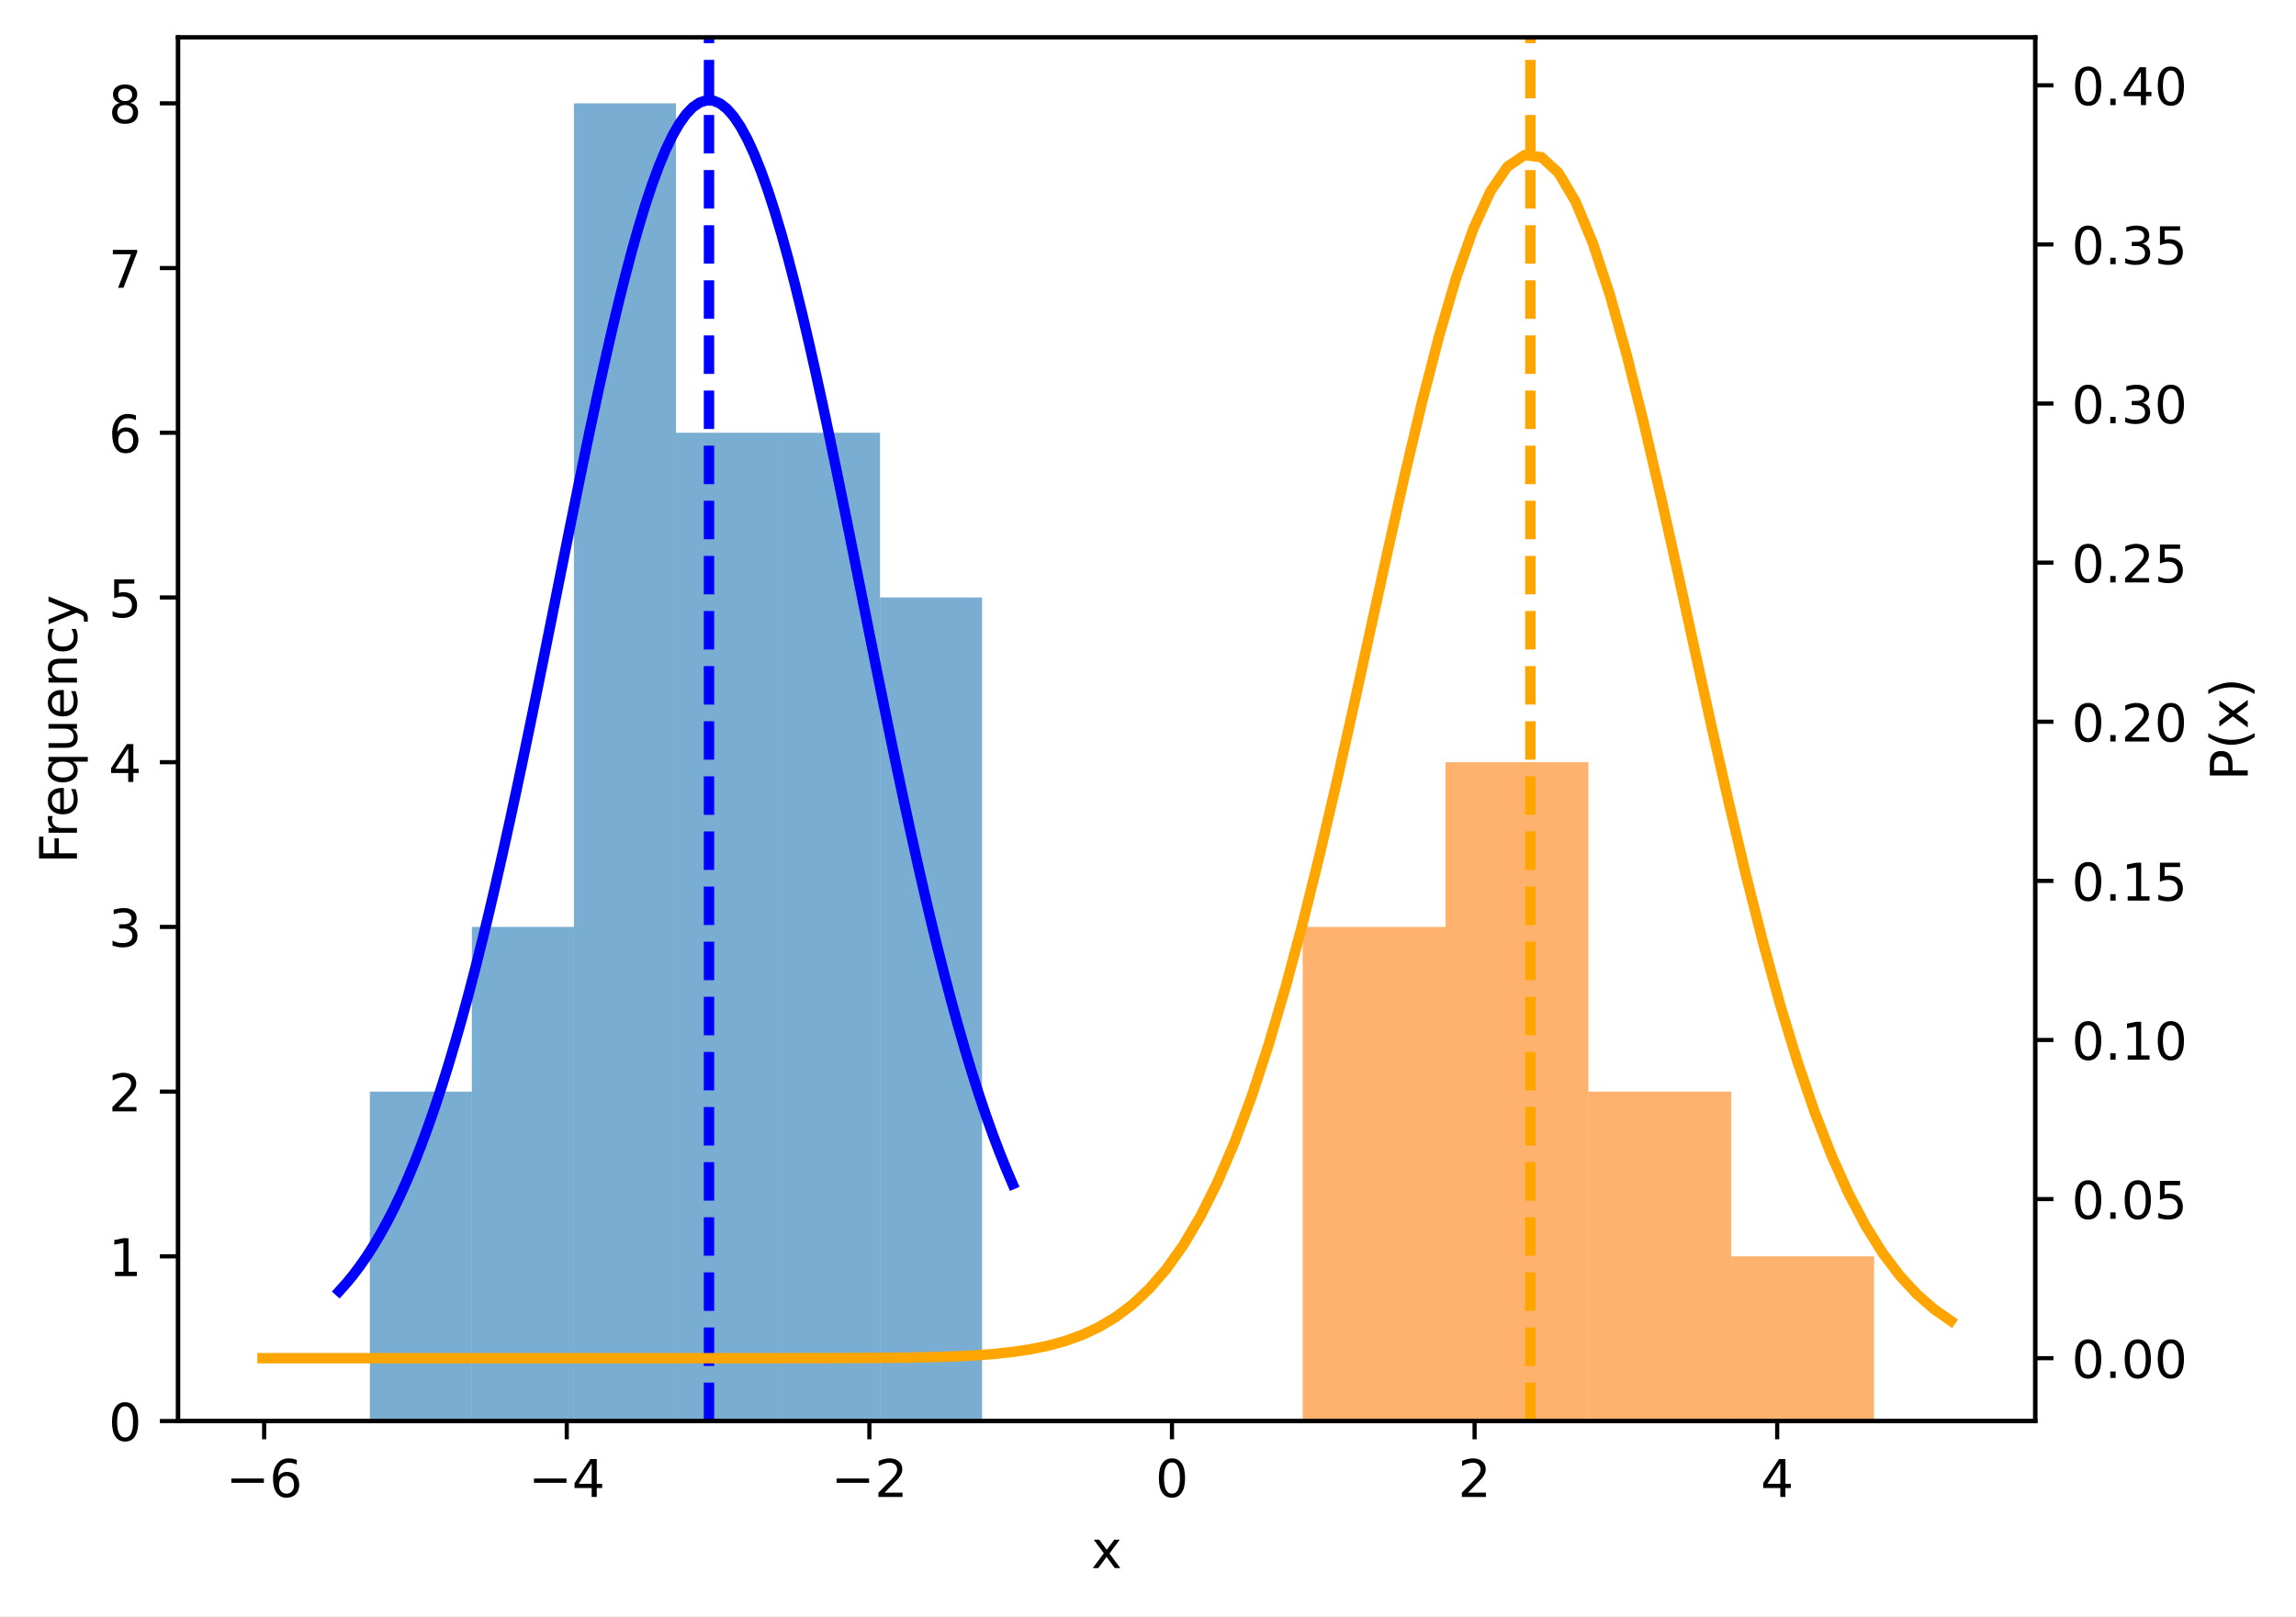
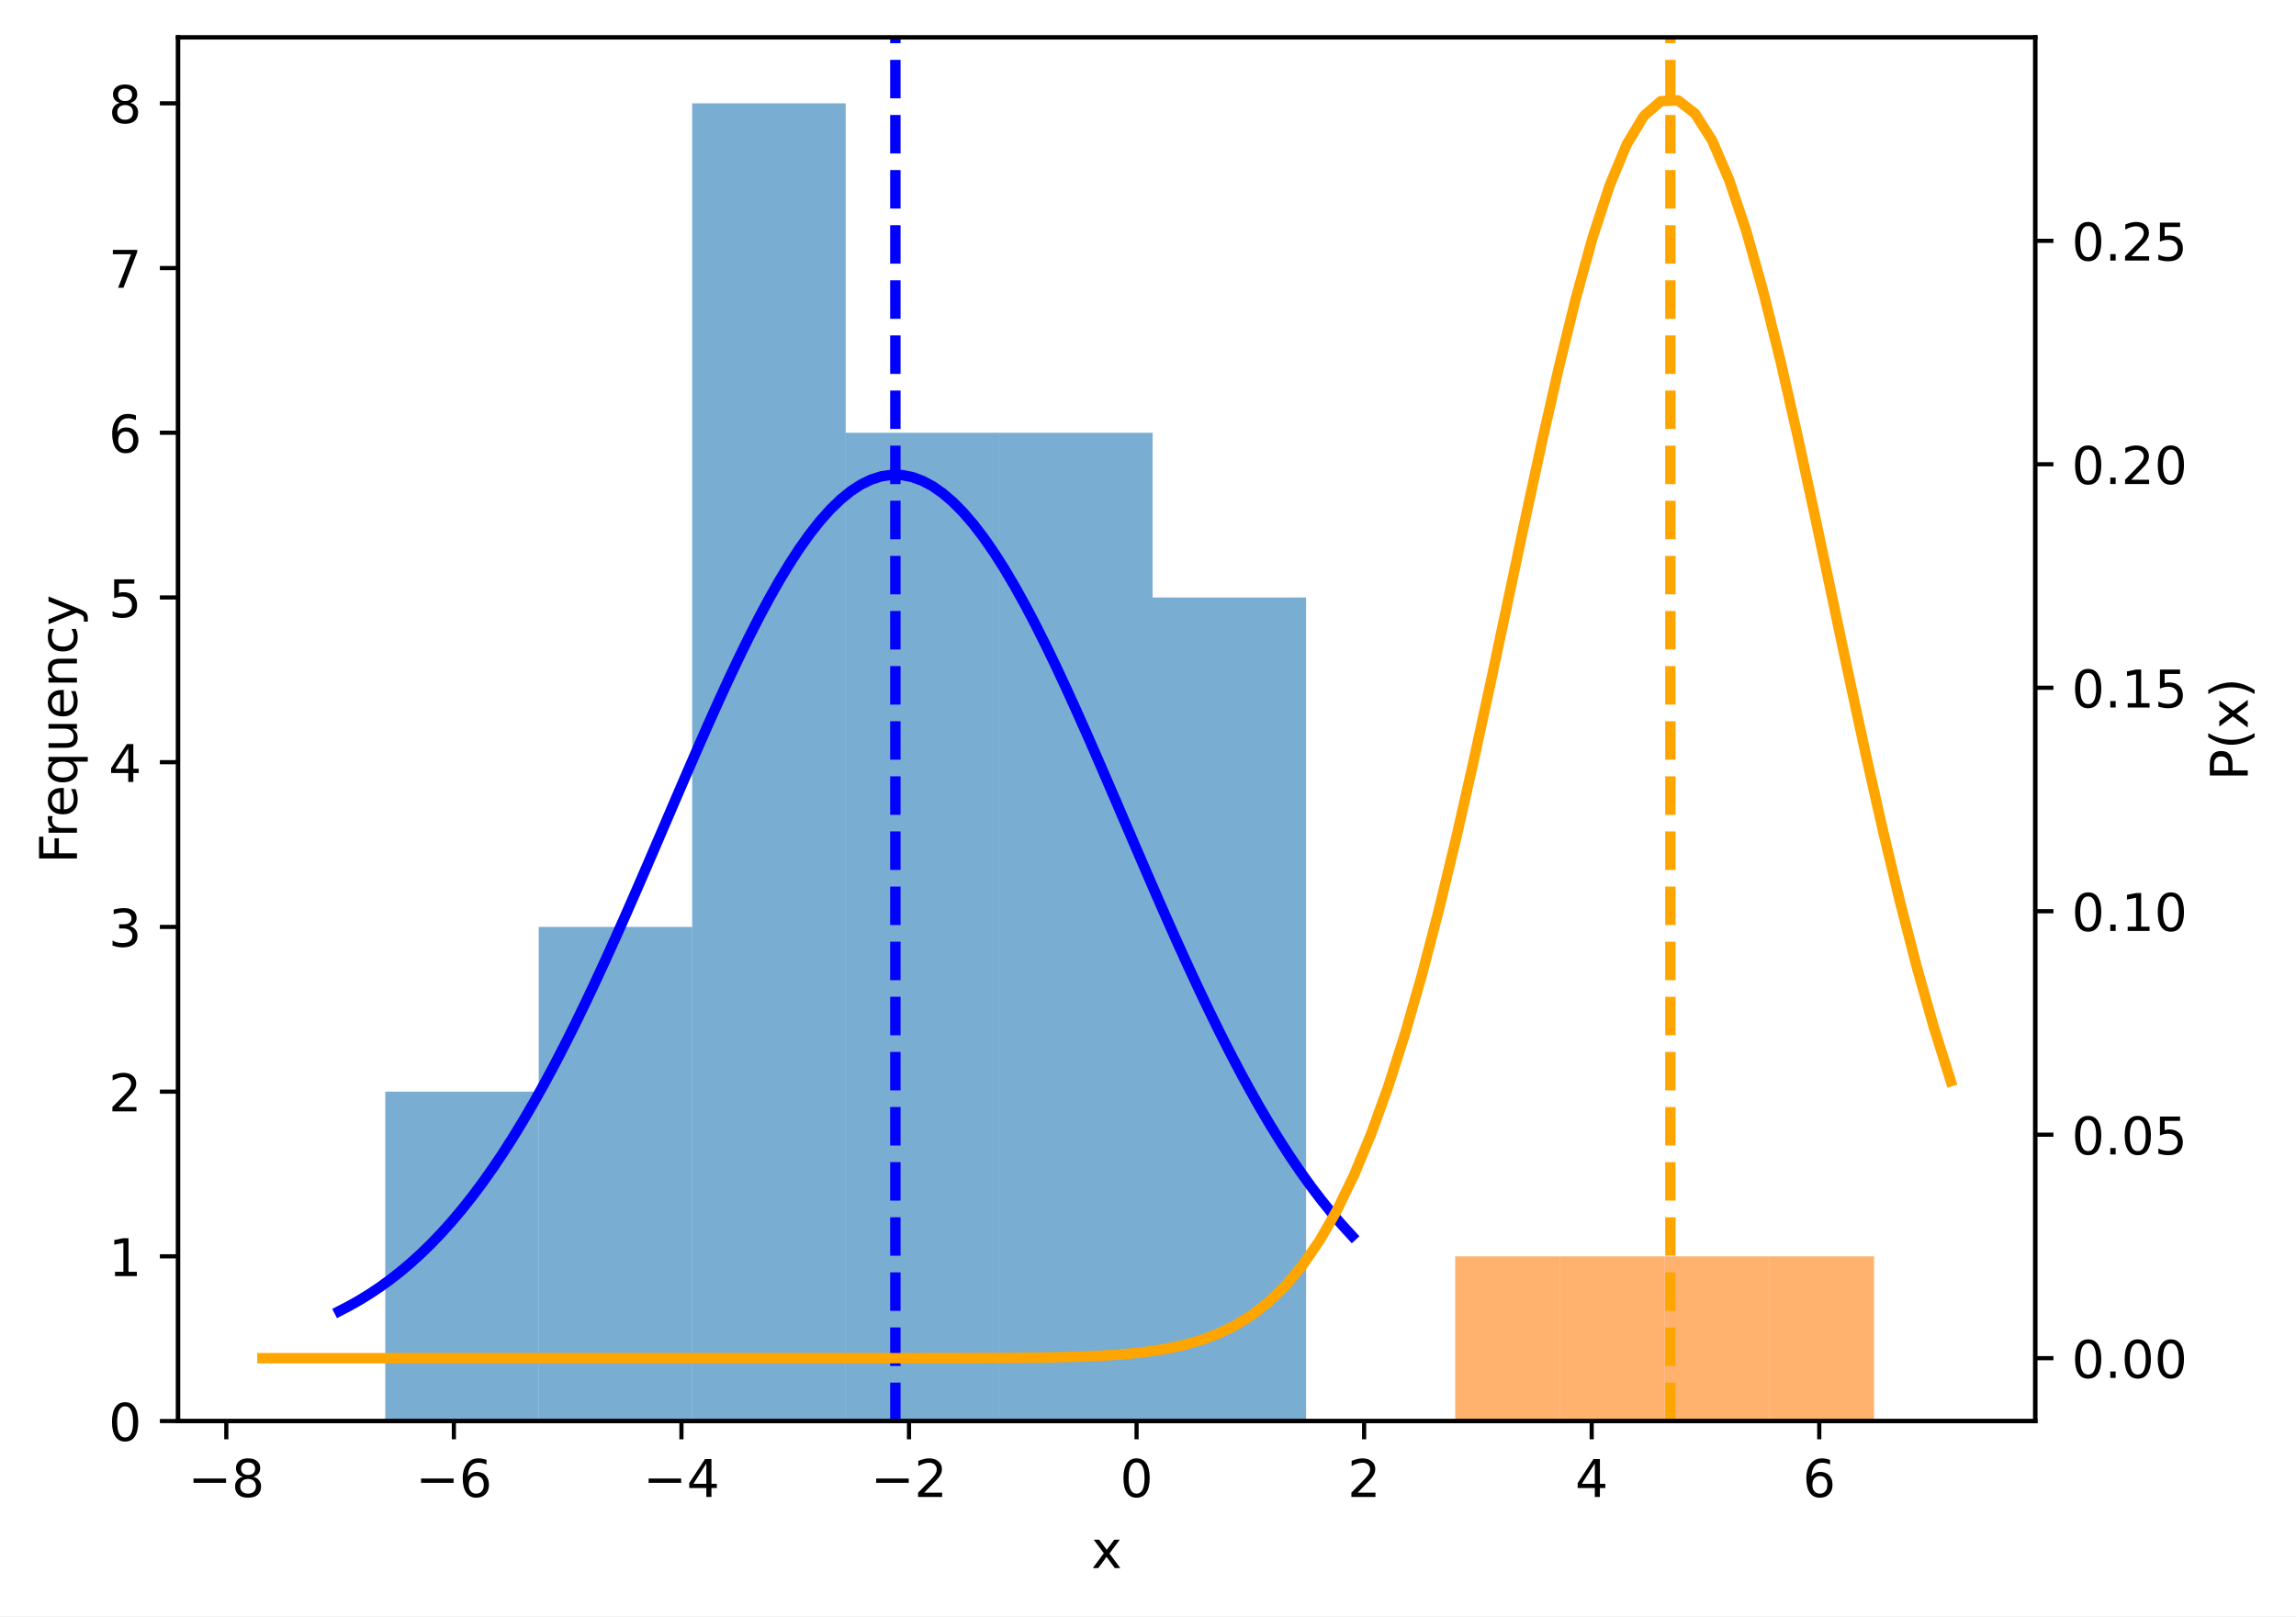
<svg xmlns="http://www.w3.org/2000/svg" xmlns:xlink="http://www.w3.org/1999/xlink" width="441.504pt" height="310.868pt" viewBox="0 0 441.504 310.868" version="1.1">
  <defs>
    <style type="text/css">*{stroke-linejoin: round; stroke-linecap: butt}</style>
  </defs>
  <g id="figure_1">
    <g id="patch_1">
      <path d="M 0 310.868  L 441.504 310.868  L 441.504 0  L 0 0  z " style="fill: #ffffff" />
    </g>
    <g id="axes_1">
      <g id="patch_2">
        <path d="M 34.241 273.312  L 391.361 273.312  L 391.361 7.2  L 34.241 7.2  z " style="fill: #ffffff" />
      </g>
      <g id="patch_3">
-         <path d="M 71.117 273.312  L 90.738 273.312  L 90.738 209.952  L 71.117 209.952  z " clip-path="url(#p44aee694e0)" style="fill: #1f77b4; opacity: 0.6" />
+         <path d="M 74.084 273.312  L 103.594 273.312  L 103.594 209.952  L 74.084 209.952  z " clip-path="url(#p12d84ae178)" style="fill: #1f77b4; opacity: 0.6" />
      </g>
      <g id="patch_4">
-         <path d="M 90.738 273.312  L 110.359 273.312  L 110.359 178.272  L 90.738 178.272  z " clip-path="url(#p44aee694e0)" style="fill: #1f77b4; opacity: 0.6" />
+         <path d="M 103.594 273.312  L 133.104 273.312  L 133.104 178.272  L 103.594 178.272  z " clip-path="url(#p12d84ae178)" style="fill: #1f77b4; opacity: 0.6" />
      </g>
      <g id="patch_5">
-         <path d="M 110.359 273.312  L 129.98 273.312  L 129.98 19.872  L 110.359 19.872  z " clip-path="url(#p44aee694e0)" style="fill: #1f77b4; opacity: 0.6" />
+         <path d="M 133.104 273.312  L 162.615 273.312  L 162.615 19.872  L 133.104 19.872  z " clip-path="url(#p12d84ae178)" style="fill: #1f77b4; opacity: 0.6" />
      </g>
      <g id="patch_6">
-         <path d="M 129.98 273.312  L 149.602 273.312  L 149.602 83.232  L 129.98 83.232  z " clip-path="url(#p44aee694e0)" style="fill: #1f77b4; opacity: 0.6" />
+         <path d="M 162.615 273.312  L 192.125 273.312  L 192.125 83.232  L 162.615 83.232  z " clip-path="url(#p12d84ae178)" style="fill: #1f77b4; opacity: 0.6" />
      </g>
      <g id="patch_7">
-         <path d="M 149.602 273.312  L 169.223 273.312  L 169.223 83.232  L 149.602 83.232  z " clip-path="url(#p44aee694e0)" style="fill: #1f77b4; opacity: 0.6" />
+         <path d="M 192.125 273.312  L 221.636 273.312  L 221.636 83.232  L 192.125 83.232  z " clip-path="url(#p12d84ae178)" style="fill: #1f77b4; opacity: 0.6" />
      </g>
      <g id="patch_8">
-         <path d="M 169.223 273.312  L 188.844 273.312  L 188.844 114.912  L 169.223 114.912  z " clip-path="url(#p44aee694e0)" style="fill: #1f77b4; opacity: 0.6" />
+         <path d="M 221.636 273.312  L 251.146 273.312  L 251.146 114.912  L 221.636 114.912  z " clip-path="url(#p12d84ae178)" style="fill: #1f77b4; opacity: 0.6" />
      </g>
      <g id="patch_9">
-         <path d="M 250.496 273.312  L 277.964 273.312  L 277.964 178.272  L 250.496 178.272  z " clip-path="url(#p44aee694e0)" style="fill: #ff7f0e; opacity: 0.6" />
+         <path d="M 279.823 273.312  L 299.96 273.312  L 299.96 241.632  L 279.823 241.632  z " clip-path="url(#p12d84ae178)" style="fill: #ff7f0e; opacity: 0.6" />
      </g>
      <g id="patch_10">
-         <path d="M 277.964 273.312  L 305.433 273.312  L 305.433 146.592  L 277.964 146.592  z " clip-path="url(#p44aee694e0)" style="fill: #ff7f0e; opacity: 0.6" />
+         <path d="M 299.96 273.312  L 320.097 273.312  L 320.097 241.632  L 299.96 241.632  z " clip-path="url(#p12d84ae178)" style="fill: #ff7f0e; opacity: 0.6" />
      </g>
      <g id="patch_11">
-         <path d="M 305.433 273.312  L 332.902 273.312  L 332.902 209.952  L 305.433 209.952  z " clip-path="url(#p44aee694e0)" style="fill: #ff7f0e; opacity: 0.6" />
+         <path d="M 320.097 273.312  L 340.234 273.312  L 340.234 241.632  L 320.097 241.632  z " clip-path="url(#p12d84ae178)" style="fill: #ff7f0e; opacity: 0.6" />
      </g>
      <g id="patch_12">
-         <path d="M 332.902 273.312  L 360.371 273.312  L 360.371 241.632  L 332.902 241.632  z " clip-path="url(#p44aee694e0)" style="fill: #ff7f0e; opacity: 0.6" />
+         <path d="M 340.234 273.312  L 360.371 273.312  L 360.371 241.632  L 340.234 241.632  z " clip-path="url(#p12d84ae178)" style="fill: #ff7f0e; opacity: 0.6" />
      </g>
      <g id="matplotlib.axis_1">
        <g id="xtick_1">
          <g id="line2d_1">
            <defs>
-               <path id="m3f7bc1cddb" d="M 0 0  L 0 3.5  " style="stroke: #000000; stroke-width: 0.8" />
-             </defs>
-             <g>
-               <use xlink:href="#m3f7bc1cddb" x="50.795" y="273.312" style="stroke: #000000; stroke-width: 0.8" />
+               <path id="mf42385d839" d="M 0 0  L 0 3.5  " style="stroke: #000000; stroke-width: 0.8" />
+             </defs>
+             <g>
+               <use xlink:href="#mf42385d839" x="43.52" y="273.312" style="stroke: #000000; stroke-width: 0.8" />
            </g>
          </g>
          <g id="text_1">
-             <g transform="translate(43.42412 287.9104) scale(0.1 -0.1)">
+             <g transform="translate(36.14875 287.9104) scale(0.1 -0.1)">
              <defs>
                <path id="DejaVuSans-2212" d="M 678 2272  L 4684 2272  L 4684 1741  L 678 1741  L 678 2272  z " transform="scale(0.015625)" />
+                 <path id="DejaVuSans-38" d="M 2034 2216  Q 1584 2216 1326 1975  Q 1069 1734 1069 1313  Q 1069 891 1326 650  Q 1584 409 2034 409  Q 2484 409 2743 651  Q 3003 894 3003 1313  Q 3003 1734 2745 1975  Q 2488 2216 2034 2216  z M 1403 2484  Q 997 2584 770 2862  Q 544 3141 544 3541  Q 544 4100 942 4425  Q 1341 4750 2034 4750  Q 2731 4750 3128 4425  Q 3525 4100 3525 3541  Q 3525 3141 3298 2862  Q 3072 2584 2669 2484  Q 3125 2378 3379 2068  Q 3634 1759 3634 1313  Q 3634 634 3220 271  Q 2806 -91 2034 -91  Q 1263 -91 848 271  Q 434 634 434 1313  Q 434 1759 690 2068  Q 947 2378 1403 2484  z M 1172 3481  Q 1172 3119 1398 2916  Q 1625 2713 2034 2713  Q 2441 2713 2670 2916  Q 2900 3119 2900 3481  Q 2900 3844 2670 4047  Q 2441 4250 2034 4250  Q 1625 4250 1398 4047  Q 1172 3844 1172 3481  z " transform="scale(0.015625)" />
+               </defs>
+               <use xlink:href="#DejaVuSans-2212" />
+               <use xlink:href="#DejaVuSans-38" x="83.789" />
+             </g>
+           </g>
+         </g>
+         <g id="xtick_2">
+           <g id="line2d_2">
+             <g>
+               <use xlink:href="#mf42385d839" x="87.278" y="273.312" style="stroke: #000000; stroke-width: 0.8" />
+             </g>
+           </g>
+           <g id="text_2">
+             <g transform="translate(79.9073 287.9104) scale(0.1 -0.1)">
+               <defs>
                <path id="DejaVuSans-36" d="M 2113 2584  Q 1688 2584 1439 2293  Q 1191 2003 1191 1497  Q 1191 994 1439 701  Q 1688 409 2113 409  Q 2538 409 2786 701  Q 3034 994 3034 1497  Q 3034 2003 2786 2293  Q 2538 2584 2113 2584  z M 3366 4563  L 3366 3988  Q 3128 4100 2886 4159  Q 2644 4219 2406 4219  Q 1781 4219 1451 3797  Q 1122 3375 1075 2522  Q 1259 2794 1537 2939  Q 1816 3084 2150 3084  Q 2853 3084 3261 2657  Q 3669 2231 3669 1497  Q 3669 778 3244 343  Q 2819 -91 2113 -91  Q 1303 -91 875 529  Q 447 1150 447 2328  Q 447 3434 972 4092  Q 1497 4750 2381 4750  Q 2619 4750 2861 4703  Q 3103 4656 3366 4563  z " transform="scale(0.015625)" />
              </defs>
              <use xlink:href="#DejaVuSans-2212" />
              <use xlink:href="#DejaVuSans-36" x="83.789" />
            </g>
          </g>
        </g>
-         <g id="xtick_2">
-           <g id="line2d_2">
-             <g>
-               <use xlink:href="#m3f7bc1cddb" x="108.985" y="273.312" style="stroke: #000000; stroke-width: 0.8" />
-             </g>
-           </g>
-           <g id="text_2">
-             <g transform="translate(101.6136 287.9104) scale(0.1 -0.1)">
+         <g id="xtick_3">
+           <g id="line2d_3">
+             <g>
+               <use xlink:href="#mf42385d839" x="131.037" y="273.312" style="stroke: #000000; stroke-width: 0.8" />
+             </g>
+           </g>
+           <g id="text_3">
+             <g transform="translate(123.6659 287.9104) scale(0.1 -0.1)">
              <defs>
                <path id="DejaVuSans-34" d="M 2419 4116  L 825 1625  L 2419 1625  L 2419 4116  z M 2253 4666  L 3047 4666  L 3047 1625  L 3713 1625  L 3713 1100  L 3047 1100  L 3047 0  L 2419 0  L 2419 1100  L 313 1100  L 313 1709  L 2253 4666  z " transform="scale(0.015625)" />
              </defs>
              <use xlink:href="#DejaVuSans-2212" />
              <use xlink:href="#DejaVuSans-34" x="83.789" />
            </g>
          </g>
        </g>
-         <g id="xtick_3">
-           <g id="line2d_3">
-             <g>
-               <use xlink:href="#m3f7bc1cddb" x="167.174" y="273.312" style="stroke: #000000; stroke-width: 0.8" />
-             </g>
-           </g>
-           <g id="text_3">
-             <g transform="translate(159.803 287.9104) scale(0.1 -0.1)">
+         <g id="xtick_4">
+           <g id="line2d_4">
+             <g>
+               <use xlink:href="#mf42385d839" x="174.796" y="273.312" style="stroke: #000000; stroke-width: 0.8" />
+             </g>
+           </g>
+           <g id="text_4">
+             <g transform="translate(167.4244 287.9104) scale(0.1 -0.1)">
              <defs>
                <path id="DejaVuSans-32" d="M 1228 531  L 3431 531  L 3431 0  L 469 0  L 469 531  Q 828 903 1448 1529  Q 2069 2156 2228 2338  Q 2531 2678 2651 2914  Q 2772 3150 2772 3378  Q 2772 3750 2511 3984  Q 2250 4219 1831 4219  Q 1534 4219 1204 4116  Q 875 4013 500 3803  L 500 4441  Q 881 4594 1212 4672  Q 1544 4750 1819 4750  Q 2544 4750 2975 4387  Q 3406 4025 3406 3419  Q 3406 3131 3298 2873  Q 3191 2616 2906 2266  Q 2828 2175 2409 1742  Q 1991 1309 1228 531  z " transform="scale(0.015625)" />
              </defs>
              <use xlink:href="#DejaVuSans-2212" />
              <use xlink:href="#DejaVuSans-32" x="83.789" />
            </g>
          </g>
        </g>
-         <g id="xtick_4">
-           <g id="line2d_4">
-             <g>
-               <use xlink:href="#m3f7bc1cddb" x="225.364" y="273.312" style="stroke: #000000; stroke-width: 0.8" />
-             </g>
-           </g>
-           <g id="text_4">
-             <g transform="translate(222.1823 287.9104) scale(0.1 -0.1)">
-               <defs>
-                 <path id="DejaVuSans-30" d="M 2034 4250  Q 1547 4250 1301 3770  Q 1056 3291 1056 2328  Q 1056 1369 1301 889  Q 1547 409 2034 409  Q 2525 409 2770 889  Q 3016 1369 3016 2328  Q 3016 3291 2770 3770  Q 2525 4250 2034 4250  z M 2034 4750  Q 2819 4750 3233 4129  Q 3647 3509 3647 2328  Q 3647 1150 3233 529  Q 2819 -91 2034 -91  Q 1250 -91 836 529  Q 422 1150 422 2328  Q 422 3509 836 4129  Q 1250 4750 2034 4750  z " transform="scale(0.015625)" />
-               </defs>
-               <use xlink:href="#DejaVuSans-30" />
-             </g>
-           </g>
-         </g>
        <g id="xtick_5">
          <g id="line2d_5">
            <g>
-               <use xlink:href="#m3f7bc1cddb" x="283.553" y="273.312" style="stroke: #000000; stroke-width: 0.8" />
+               <use xlink:href="#mf42385d839" x="218.554" y="273.312" style="stroke: #000000; stroke-width: 0.8" />
            </g>
          </g>
          <g id="text_5">
-             <g transform="translate(280.3717 287.9104) scale(0.1 -0.1)">
-               <use xlink:href="#DejaVuSans-32" />
+             <g transform="translate(215.3728 287.9104) scale(0.1 -0.1)">
+               <defs>
+                 <path id="DejaVuSans-30" d="M 2034 4250  Q 1547 4250 1301 3770  Q 1056 3291 1056 2328  Q 1056 1369 1301 889  Q 1547 409 2034 409  Q 2525 409 2770 889  Q 3016 1369 3016 2328  Q 3016 3291 2770 3770  Q 2525 4250 2034 4250  z M 2034 4750  Q 2819 4750 3233 4129  Q 3647 3509 3647 2328  Q 3647 1150 3233 529  Q 2819 -91 2034 -91  Q 1250 -91 836 529  Q 422 1150 422 2328  Q 422 3509 836 4129  Q 1250 4750 2034 4750  z " transform="scale(0.015625)" />
+               </defs>
+               <use xlink:href="#DejaVuSans-30" />
            </g>
          </g>
        </g>
        <g id="xtick_6">
          <g id="line2d_6">
            <g>
-               <use xlink:href="#m3f7bc1cddb" x="341.742" y="273.312" style="stroke: #000000; stroke-width: 0.8" />
+               <use xlink:href="#mf42385d839" x="262.313" y="273.312" style="stroke: #000000; stroke-width: 0.8" />
            </g>
          </g>
          <g id="text_6">
-             <g transform="translate(338.5611 287.9104) scale(0.1 -0.1)">
+             <g transform="translate(259.1314 287.9104) scale(0.1 -0.1)">
+               <use xlink:href="#DejaVuSans-32" />
+             </g>
+           </g>
+         </g>
+         <g id="xtick_7">
+           <g id="line2d_7">
+             <g>
+               <use xlink:href="#mf42385d839" x="306.071" y="273.312" style="stroke: #000000; stroke-width: 0.8" />
+             </g>
+           </g>
+           <g id="text_7">
+             <g transform="translate(302.8899 287.9104) scale(0.1 -0.1)">
              <use xlink:href="#DejaVuSans-34" />
            </g>
          </g>
        </g>
-         <g id="text_7">
+         <g id="xtick_8">
+           <g id="line2d_8">
+             <g>
+               <use xlink:href="#mf42385d839" x="349.83" y="273.312" style="stroke: #000000; stroke-width: 0.8" />
+             </g>
+           </g>
+           <g id="text_8">
+             <g transform="translate(346.6485 287.9104) scale(0.1 -0.1)">
+               <use xlink:href="#DejaVuSans-36" />
+             </g>
+           </g>
+         </g>
+         <g id="text_9">
          <g transform="translate(209.8413 301.5886) scale(0.1 -0.1)">
            <defs>
              <path id="DejaVuSans-78" d="M 3513 3500  L 2247 1797  L 3578 0  L 2900 0  L 1881 1375  L 863 0  L 184 0  L 1544 1831  L 300 3500  L 978 3500  L 1906 2253  L 2834 3500  L 3513 3500  z " transform="scale(0.015625)" />
            </defs>
            <use xlink:href="#DejaVuSans-78" />
          </g>
        </g>
      </g>
      <g id="matplotlib.axis_2">
        <g id="ytick_1">
-           <g id="line2d_7">
-             <defs>
-               <path id="m683f1b8ebf" d="M 0 0  L -3.5 0  " style="stroke: #000000; stroke-width: 0.8" />
-             </defs>
-             <g>
-               <use xlink:href="#m683f1b8ebf" x="34.241" y="273.312" style="stroke: #000000; stroke-width: 0.8" />
-             </g>
-           </g>
-           <g id="text_8">
+           <g id="line2d_9">
+             <defs>
+               <path id="m8f67a9d6e6" d="M 0 0  L -3.5 0  " style="stroke: #000000; stroke-width: 0.8" />
+             </defs>
+             <g>
+               <use xlink:href="#m8f67a9d6e6" x="34.241" y="273.312" style="stroke: #000000; stroke-width: 0.8" />
+             </g>
+           </g>
+           <g id="text_10">
            <g transform="translate(20.87813 277.1112) scale(0.1 -0.1)">
              <use xlink:href="#DejaVuSans-30" />
            </g>
          </g>
        </g>
        <g id="ytick_2">
-           <g id="line2d_8">
-             <g>
-               <use xlink:href="#m683f1b8ebf" x="34.241" y="241.632" style="stroke: #000000; stroke-width: 0.8" />
-             </g>
-           </g>
-           <g id="text_9">
+           <g id="line2d_10">
+             <g>
+               <use xlink:href="#m8f67a9d6e6" x="34.241" y="241.632" style="stroke: #000000; stroke-width: 0.8" />
+             </g>
+           </g>
+           <g id="text_11">
            <g transform="translate(20.87813 245.4312) scale(0.1 -0.1)">
              <defs>
                <path id="DejaVuSans-31" d="M 794 531  L 1825 531  L 1825 4091  L 703 3866  L 703 4441  L 1819 4666  L 2450 4666  L 2450 531  L 3481 531  L 3481 0  L 794 0  L 794 531  z " transform="scale(0.015625)" />
              </defs>
              <use xlink:href="#DejaVuSans-31" />
            </g>
          </g>
        </g>
        <g id="ytick_3">
-           <g id="line2d_9">
-             <g>
-               <use xlink:href="#m683f1b8ebf" x="34.241" y="209.952" style="stroke: #000000; stroke-width: 0.8" />
-             </g>
-           </g>
-           <g id="text_10">
+           <g id="line2d_11">
+             <g>
+               <use xlink:href="#m8f67a9d6e6" x="34.241" y="209.952" style="stroke: #000000; stroke-width: 0.8" />
+             </g>
+           </g>
+           <g id="text_12">
            <g transform="translate(20.87813 213.7512) scale(0.1 -0.1)">
              <use xlink:href="#DejaVuSans-32" />
            </g>
          </g>
        </g>
        <g id="ytick_4">
-           <g id="line2d_10">
-             <g>
-               <use xlink:href="#m683f1b8ebf" x="34.241" y="178.272" style="stroke: #000000; stroke-width: 0.8" />
-             </g>
-           </g>
-           <g id="text_11">
+           <g id="line2d_12">
+             <g>
+               <use xlink:href="#m8f67a9d6e6" x="34.241" y="178.272" style="stroke: #000000; stroke-width: 0.8" />
+             </g>
+           </g>
+           <g id="text_13">
            <g transform="translate(20.87813 182.0712) scale(0.1 -0.1)">
              <defs>
                <path id="DejaVuSans-33" d="M 2597 2516  Q 3050 2419 3304 2112  Q 3559 1806 3559 1356  Q 3559 666 3084 287  Q 2609 -91 1734 -91  Q 1441 -91 1130 -33  Q 819 25 488 141  L 488 750  Q 750 597 1062 519  Q 1375 441 1716 441  Q 2309 441 2620 675  Q 2931 909 2931 1356  Q 2931 1769 2642 2001  Q 2353 2234 1838 2234  L 1294 2234  L 1294 2753  L 1863 2753  Q 2328 2753 2575 2939  Q 2822 3125 2822 3475  Q 2822 3834 2567 4026  Q 2313 4219 1838 4219  Q 1578 4219 1281 4162  Q 984 4106 628 3988  L 628 4550  Q 988 4650 1302 4700  Q 1616 4750 1894 4750  Q 2613 4750 3031 4423  Q 3450 4097 3450 3541  Q 3450 3153 3228 2886  Q 3006 2619 2597 2516  z " transform="scale(0.015625)" />
              </defs>
              <use xlink:href="#DejaVuSans-33" />
            </g>
          </g>
        </g>
        <g id="ytick_5">
-           <g id="line2d_11">
-             <g>
-               <use xlink:href="#m683f1b8ebf" x="34.241" y="146.592" style="stroke: #000000; stroke-width: 0.8" />
-             </g>
-           </g>
-           <g id="text_12">
+           <g id="line2d_13">
+             <g>
+               <use xlink:href="#m8f67a9d6e6" x="34.241" y="146.592" style="stroke: #000000; stroke-width: 0.8" />
+             </g>
+           </g>
+           <g id="text_14">
            <g transform="translate(20.87813 150.3912) scale(0.1 -0.1)">
              <use xlink:href="#DejaVuSans-34" />
            </g>
          </g>
        </g>
        <g id="ytick_6">
-           <g id="line2d_12">
-             <g>
-               <use xlink:href="#m683f1b8ebf" x="34.241" y="114.912" style="stroke: #000000; stroke-width: 0.8" />
-             </g>
-           </g>
-           <g id="text_13">
+           <g id="line2d_14">
+             <g>
+               <use xlink:href="#m8f67a9d6e6" x="34.241" y="114.912" style="stroke: #000000; stroke-width: 0.8" />
+             </g>
+           </g>
+           <g id="text_15">
            <g transform="translate(20.87813 118.7112) scale(0.1 -0.1)">
              <defs>
                <path id="DejaVuSans-35" d="M 691 4666  L 3169 4666  L 3169 4134  L 1269 4134  L 1269 2991  Q 1406 3038 1543 3061  Q 1681 3084 1819 3084  Q 2600 3084 3056 2656  Q 3513 2228 3513 1497  Q 3513 744 3044 326  Q 2575 -91 1722 -91  Q 1428 -91 1123 -41  Q 819 9 494 109  L 494 744  Q 775 591 1075 516  Q 1375 441 1709 441  Q 2250 441 2565 725  Q 2881 1009 2881 1497  Q 2881 1984 2565 2268  Q 2250 2553 1709 2553  Q 1456 2553 1204 2497  Q 953 2441 691 2322  L 691 4666  z " transform="scale(0.015625)" />
              </defs>
              <use xlink:href="#DejaVuSans-35" />
            </g>
          </g>
        </g>
        <g id="ytick_7">
-           <g id="line2d_13">
-             <g>
-               <use xlink:href="#m683f1b8ebf" x="34.241" y="83.232" style="stroke: #000000; stroke-width: 0.8" />
-             </g>
-           </g>
-           <g id="text_14">
+           <g id="line2d_15">
+             <g>
+               <use xlink:href="#m8f67a9d6e6" x="34.241" y="83.232" style="stroke: #000000; stroke-width: 0.8" />
+             </g>
+           </g>
+           <g id="text_16">
            <g transform="translate(20.87813 87.03122) scale(0.1 -0.1)">
              <use xlink:href="#DejaVuSans-36" />
            </g>
          </g>
        </g>
        <g id="ytick_8">
-           <g id="line2d_14">
-             <g>
-               <use xlink:href="#m683f1b8ebf" x="34.241" y="51.552" style="stroke: #000000; stroke-width: 0.8" />
-             </g>
-           </g>
-           <g id="text_15">
+           <g id="line2d_16">
+             <g>
+               <use xlink:href="#m8f67a9d6e6" x="34.241" y="51.552" style="stroke: #000000; stroke-width: 0.8" />
+             </g>
+           </g>
+           <g id="text_17">
            <g transform="translate(20.87813 55.35122) scale(0.1 -0.1)">
              <defs>
                <path id="DejaVuSans-37" d="M 525 4666  L 3525 4666  L 3525 4397  L 1831 0  L 1172 0  L 2766 4134  L 525 4134  L 525 4666  z " transform="scale(0.015625)" />
              </defs>
              <use xlink:href="#DejaVuSans-37" />
            </g>
          </g>
        </g>
        <g id="ytick_9">
-           <g id="line2d_15">
-             <g>
-               <use xlink:href="#m683f1b8ebf" x="34.241" y="19.872" style="stroke: #000000; stroke-width: 0.8" />
-             </g>
-           </g>
-           <g id="text_16">
+           <g id="line2d_17">
+             <g>
+               <use xlink:href="#m8f67a9d6e6" x="34.241" y="19.872" style="stroke: #000000; stroke-width: 0.8" />
+             </g>
+           </g>
+           <g id="text_18">
            <g transform="translate(20.87813 23.67122) scale(0.1 -0.1)">
-               <defs>
-                 <path id="DejaVuSans-38" d="M 2034 2216  Q 1584 2216 1326 1975  Q 1069 1734 1069 1313  Q 1069 891 1326 650  Q 1584 409 2034 409  Q 2484 409 2743 651  Q 3003 894 3003 1313  Q 3003 1734 2745 1975  Q 2488 2216 2034 2216  z M 1403 2484  Q 997 2584 770 2862  Q 544 3141 544 3541  Q 544 4100 942 4425  Q 1341 4750 2034 4750  Q 2731 4750 3128 4425  Q 3525 4100 3525 3541  Q 3525 3141 3298 2862  Q 3072 2584 2669 2484  Q 3125 2378 3379 2068  Q 3634 1759 3634 1313  Q 3634 634 3220 271  Q 2806 -91 2034 -91  Q 1263 -91 848 271  Q 434 634 434 1313  Q 434 1759 690 2068  Q 947 2378 1403 2484  z M 1172 3481  Q 1172 3119 1398 2916  Q 1625 2713 2034 2713  Q 2441 2713 2670 2916  Q 2900 3119 2900 3481  Q 2900 3844 2670 4047  Q 2441 4250 2034 4250  Q 1625 4250 1398 4047  Q 1172 3844 1172 3481  z " transform="scale(0.015625)" />
-               </defs>
              <use xlink:href="#DejaVuSans-38" />
            </g>
          </g>
        </g>
-         <g id="text_17">
+         <g id="text_19">
          <g transform="translate(14.79844 166.0857) rotate(-90) scale(0.1 -0.1)">
            <defs>
              <path id="DejaVuSans-46" d="M 628 4666  L 3309 4666  L 3309 4134  L 1259 4134  L 1259 2759  L 3109 2759  L 3109 2228  L 1259 2228  L 1259 0  L 628 0  L 628 4666  z " transform="scale(0.015625)" />
              <path id="DejaVuSans-72" d="M 2631 2963  Q 2534 3019 2420 3045  Q 2306 3072 2169 3072  Q 1681 3072 1420 2755  Q 1159 2438 1159 1844  L 1159 0  L 581 0  L 581 3500  L 1159 3500  L 1159 2956  Q 1341 3275 1631 3429  Q 1922 3584 2338 3584  Q 2397 3584 2469 3576  Q 2541 3569 2628 3553  L 2631 2963  z " transform="scale(0.015625)" />
              <path id="DejaVuSans-65" d="M 3597 1894  L 3597 1613  L 953 1613  Q 991 1019 1311 708  Q 1631 397 2203 397  Q 2534 397 2845 478  Q 3156 559 3463 722  L 3463 178  Q 3153 47 2828 -22  Q 2503 -91 2169 -91  Q 1331 -91 842 396  Q 353 884 353 1716  Q 353 2575 817 3079  Q 1281 3584 2069 3584  Q 2775 3584 3186 3129  Q 3597 2675 3597 1894  z M 3022 2063  Q 3016 2534 2758 2815  Q 2500 3097 2075 3097  Q 1594 3097 1305 2825  Q 1016 2553 972 2059  L 3022 2063  z " transform="scale(0.015625)" />
              <path id="DejaVuSans-71" d="M 947 1747  Q 947 1113 1208 752  Q 1469 391 1925 391  Q 2381 391 2643 752  Q 2906 1113 2906 1747  Q 2906 2381 2643 2742  Q 2381 3103 1925 3103  Q 1469 3103 1208 2742  Q 947 2381 947 1747  z M 2906 525  Q 2725 213 2448 61  Q 2172 -91 1784 -91  Q 1150 -91 751 415  Q 353 922 353 1747  Q 353 2572 751 3078  Q 1150 3584 1784 3584  Q 2172 3584 2448 3432  Q 2725 3281 2906 2969  L 2906 3500  L 3481 3500  L 3481 -1331  L 2906 -1331  L 2906 525  z " transform="scale(0.015625)" />
              <path id="DejaVuSans-75" d="M 544 1381  L 544 3500  L 1119 3500  L 1119 1403  Q 1119 906 1312 657  Q 1506 409 1894 409  Q 2359 409 2629 706  Q 2900 1003 2900 1516  L 2900 3500  L 3475 3500  L 3475 0  L 2900 0  L 2900 538  Q 2691 219 2414 64  Q 2138 -91 1772 -91  Q 1169 -91 856 284  Q 544 659 544 1381  z M 1991 3584  L 1991 3584  z " transform="scale(0.015625)" />
              <path id="DejaVuSans-6e" d="M 3513 2113  L 3513 0  L 2938 0  L 2938 2094  Q 2938 2591 2744 2837  Q 2550 3084 2163 3084  Q 1697 3084 1428 2787  Q 1159 2491 1159 1978  L 1159 0  L 581 0  L 581 3500  L 1159 3500  L 1159 2956  Q 1366 3272 1645 3428  Q 1925 3584 2291 3584  Q 2894 3584 3203 3211  Q 3513 2838 3513 2113  z " transform="scale(0.015625)" />
              <path id="DejaVuSans-63" d="M 3122 3366  L 3122 2828  Q 2878 2963 2633 3030  Q 2388 3097 2138 3097  Q 1578 3097 1268 2742  Q 959 2388 959 1747  Q 959 1106 1268 751  Q 1578 397 2138 397  Q 2388 397 2633 464  Q 2878 531 3122 666  L 3122 134  Q 2881 22 2623 -34  Q 2366 -91 2075 -91  Q 1284 -91 818 406  Q 353 903 353 1747  Q 353 2603 823 3093  Q 1294 3584 2113 3584  Q 2378 3584 2631 3529  Q 2884 3475 3122 3366  z " transform="scale(0.015625)" />
              <path id="DejaVuSans-79" d="M 2059 -325  Q 1816 -950 1584 -1140  Q 1353 -1331 966 -1331  L 506 -1331  L 506 -850  L 844 -850  Q 1081 -850 1212 -737  Q 1344 -625 1503 -206  L 1606 56  L 191 3500  L 800 3500  L 1894 763  L 2988 3500  L 3597 3500  L 2059 -325  z " transform="scale(0.015625)" />
            </defs>
            <use xlink:href="#DejaVuSans-46" />
            <use xlink:href="#DejaVuSans-72" x="50.27" />
            <use xlink:href="#DejaVuSans-65" x="89.133" />
            <use xlink:href="#DejaVuSans-71" x="150.656" />
            <use xlink:href="#DejaVuSans-75" x="214.133" />
            <use xlink:href="#DejaVuSans-65" x="277.512" />
            <use xlink:href="#DejaVuSans-6e" x="339.035" />
            <use xlink:href="#DejaVuSans-63" x="402.414" />
            <use xlink:href="#DejaVuSans-79" x="457.395" />
          </g>
        </g>
      </g>
-       <g id="line2d_16">
-         <path d="M 136.335 273.312  L 136.335 7.2  " clip-path="url(#p44aee694e0)" style="fill: none; stroke-dasharray: 7.4,3.2; stroke-dashoffset: 0; stroke: #0000ff; stroke-width: 2" />
-       </g>
-       <g id="line2d_17">
-         <path d="M 294.279 273.312  L 294.279 7.2  " clip-path="url(#p44aee694e0)" style="fill: none; stroke-dasharray: 7.4,3.2; stroke-dashoffset: 0; stroke: #ffa500; stroke-width: 2" />
+       <g id="line2d_18">
+         <path d="M 172.173 273.312  L 172.173 7.2  " clip-path="url(#p12d84ae178)" style="fill: none; stroke-dasharray: 7.4,3.2; stroke-dashoffset: 0; stroke: #0000ff; stroke-width: 2" />
+       </g>
+       <g id="line2d_19">
+         <path d="M 321.21 273.312  L 321.21 7.2  " clip-path="url(#p12d84ae178)" style="fill: none; stroke-dasharray: 7.4,3.2; stroke-dashoffset: 0; stroke: #ffa500; stroke-width: 2" />
      </g>
      <g id="patch_13">
        <path d="M 34.241 273.312  L 34.241 7.2  " style="fill: none; stroke: #000000; stroke-width: 0.8; stroke-linejoin: miter; stroke-linecap: square" />
      </g>
      <g id="patch_14">
        <path d="M 391.361 273.312  L 391.361 7.2  " style="fill: none; stroke: #000000; stroke-width: 0.8; stroke-linejoin: miter; stroke-linecap: square" />
      </g>
      <g id="patch_15">
        <path d="M 34.241 273.312  L 391.361 273.312  " style="fill: none; stroke: #000000; stroke-width: 0.8; stroke-linejoin: miter; stroke-linecap: square" />
      </g>
      <g id="patch_16">
        <path d="M 34.241 7.2  L 391.361 7.2  " style="fill: none; stroke: #000000; stroke-width: 0.8; stroke-linejoin: miter; stroke-linecap: square" />
      </g>
    </g>
    <g id="axes_2">
      <g id="matplotlib.axis_3">
        <g id="ytick_10">
-           <g id="line2d_18">
-             <defs>
-               <path id="m535d6a577c" d="M 0 0  L 3.5 0  " style="stroke: #000000; stroke-width: 0.8" />
-             </defs>
-             <g>
-               <use xlink:href="#m535d6a577c" x="391.361" y="261.216" style="stroke: #000000; stroke-width: 0.8" />
-             </g>
-           </g>
-           <g id="text_18">
+           <g id="line2d_20">
+             <defs>
+               <path id="mc94d5e301c" d="M 0 0  L 3.5 0  " style="stroke: #000000; stroke-width: 0.8" />
+             </defs>
+             <g>
+               <use xlink:href="#mc94d5e301c" x="391.361" y="261.216" style="stroke: #000000; stroke-width: 0.8" />
+             </g>
+           </g>
+           <g id="text_20">
            <g transform="translate(398.3606 265.0152) scale(0.1 -0.1)">
              <defs>
                <path id="DejaVuSans-2e" d="M 684 794  L 1344 794  L 1344 0  L 684 0  L 684 794  z " transform="scale(0.015625)" />
              </defs>
              <use xlink:href="#DejaVuSans-30" />
              <use xlink:href="#DejaVuSans-2e" x="63.623" />
              <use xlink:href="#DejaVuSans-30" x="95.41" />
              <use xlink:href="#DejaVuSans-30" x="159.033" />
            </g>
          </g>
        </g>
        <g id="ytick_11">
-           <g id="line2d_19">
-             <g>
-               <use xlink:href="#m535d6a577c" x="391.361" y="230.616" style="stroke: #000000; stroke-width: 0.8" />
-             </g>
-           </g>
-           <g id="text_19">
-             <g transform="translate(398.3606 234.4148) scale(0.1 -0.1)">
+           <g id="line2d_21">
+             <g>
+               <use xlink:href="#mc94d5e301c" x="391.361" y="218.235" style="stroke: #000000; stroke-width: 0.8" />
+             </g>
+           </g>
+           <g id="text_21">
+             <g transform="translate(398.3606 222.0344) scale(0.1 -0.1)">
              <use xlink:href="#DejaVuSans-30" />
              <use xlink:href="#DejaVuSans-2e" x="63.623" />
              <use xlink:href="#DejaVuSans-30" x="95.41" />
              <use xlink:href="#DejaVuSans-35" x="159.033" />
            </g>
          </g>
        </g>
        <g id="ytick_12">
-           <g id="line2d_20">
-             <g>
-               <use xlink:href="#m535d6a577c" x="391.361" y="200.015" style="stroke: #000000; stroke-width: 0.8" />
-             </g>
-           </g>
-           <g id="text_20">
-             <g transform="translate(398.3606 203.8144) scale(0.1 -0.1)">
+           <g id="line2d_22">
+             <g>
+               <use xlink:href="#mc94d5e301c" x="391.361" y="175.254" style="stroke: #000000; stroke-width: 0.8" />
+             </g>
+           </g>
+           <g id="text_22">
+             <g transform="translate(398.3606 179.0536) scale(0.1 -0.1)">
              <use xlink:href="#DejaVuSans-30" />
              <use xlink:href="#DejaVuSans-2e" x="63.623" />
              <use xlink:href="#DejaVuSans-31" x="95.41" />
              <use xlink:href="#DejaVuSans-30" x="159.033" />
            </g>
          </g>
        </g>
        <g id="ytick_13">
-           <g id="line2d_21">
-             <g>
-               <use xlink:href="#m535d6a577c" x="391.361" y="169.415" style="stroke: #000000; stroke-width: 0.8" />
-             </g>
-           </g>
-           <g id="text_21">
-             <g transform="translate(398.3606 173.214) scale(0.1 -0.1)">
+           <g id="line2d_23">
+             <g>
+               <use xlink:href="#mc94d5e301c" x="391.361" y="132.274" style="stroke: #000000; stroke-width: 0.8" />
+             </g>
+           </g>
+           <g id="text_23">
+             <g transform="translate(398.3606 136.0728) scale(0.1 -0.1)">
              <use xlink:href="#DejaVuSans-30" />
              <use xlink:href="#DejaVuSans-2e" x="63.623" />
              <use xlink:href="#DejaVuSans-31" x="95.41" />
              <use xlink:href="#DejaVuSans-35" x="159.033" />
            </g>
          </g>
        </g>
        <g id="ytick_14">
-           <g id="line2d_22">
-             <g>
-               <use xlink:href="#m535d6a577c" x="391.361" y="138.814" style="stroke: #000000; stroke-width: 0.8" />
-             </g>
-           </g>
-           <g id="text_22">
-             <g transform="translate(398.3606 142.6136) scale(0.1 -0.1)">
+           <g id="line2d_24">
+             <g>
+               <use xlink:href="#mc94d5e301c" x="391.361" y="89.293" style="stroke: #000000; stroke-width: 0.8" />
+             </g>
+           </g>
+           <g id="text_24">
+             <g transform="translate(398.3606 93.09197) scale(0.1 -0.1)">
              <use xlink:href="#DejaVuSans-30" />
              <use xlink:href="#DejaVuSans-2e" x="63.623" />
              <use xlink:href="#DejaVuSans-32" x="95.41" />
              <use xlink:href="#DejaVuSans-30" x="159.033" />
            </g>
          </g>
        </g>
        <g id="ytick_15">
-           <g id="line2d_23">
-             <g>
-               <use xlink:href="#m535d6a577c" x="391.361" y="108.214" style="stroke: #000000; stroke-width: 0.8" />
-             </g>
-           </g>
-           <g id="text_23">
-             <g transform="translate(398.3606 112.0131) scale(0.1 -0.1)">
+           <g id="line2d_25">
+             <g>
+               <use xlink:href="#mc94d5e301c" x="391.361" y="46.312" style="stroke: #000000; stroke-width: 0.8" />
+             </g>
+           </g>
+           <g id="text_25">
+             <g transform="translate(398.3606 50.11116) scale(0.1 -0.1)">
              <use xlink:href="#DejaVuSans-30" />
              <use xlink:href="#DejaVuSans-2e" x="63.623" />
              <use xlink:href="#DejaVuSans-32" x="95.41" />
              <use xlink:href="#DejaVuSans-35" x="159.033" />
            </g>
          </g>
        </g>
-         <g id="ytick_16">
-           <g id="line2d_24">
-             <g>
-               <use xlink:href="#m535d6a577c" x="391.361" y="77.614" style="stroke: #000000; stroke-width: 0.8" />
-             </g>
-           </g>
-           <g id="text_24">
-             <g transform="translate(398.3606 81.41273) scale(0.1 -0.1)">
-               <use xlink:href="#DejaVuSans-30" />
-               <use xlink:href="#DejaVuSans-2e" x="63.623" />
-               <use xlink:href="#DejaVuSans-33" x="95.41" />
-               <use xlink:href="#DejaVuSans-30" x="159.033" />
-             </g>
-           </g>
-         </g>
-         <g id="ytick_17">
-           <g id="line2d_25">
-             <g>
-               <use xlink:href="#m535d6a577c" x="391.361" y="47.013" style="stroke: #000000; stroke-width: 0.8" />
-             </g>
-           </g>
-           <g id="text_25">
-             <g transform="translate(398.3606 50.81232) scale(0.1 -0.1)">
-               <use xlink:href="#DejaVuSans-30" />
-               <use xlink:href="#DejaVuSans-2e" x="63.623" />
-               <use xlink:href="#DejaVuSans-33" x="95.41" />
-               <use xlink:href="#DejaVuSans-35" x="159.033" />
-             </g>
-           </g>
-         </g>
-         <g id="ytick_18">
-           <g id="line2d_26">
-             <g>
-               <use xlink:href="#m535d6a577c" x="391.361" y="16.413" style="stroke: #000000; stroke-width: 0.8" />
-             </g>
-           </g>
-           <g id="text_26">
-             <g transform="translate(398.3606 20.21191) scale(0.1 -0.1)">
-               <use xlink:href="#DejaVuSans-30" />
-               <use xlink:href="#DejaVuSans-2e" x="63.623" />
-               <use xlink:href="#DejaVuSans-34" x="95.41" />
-               <use xlink:href="#DejaVuSans-30" x="159.033" />
-             </g>
-           </g>
-         </g>
-         <g id="text_27">
+         <g id="text_26">
          <g transform="translate(432.2247 150.1318) rotate(-90) scale(0.1 -0.1)">
            <defs>
              <path id="DejaVuSans-50" d="M 1259 4147  L 1259 2394  L 2053 2394  Q 2494 2394 2734 2622  Q 2975 2850 2975 3272  Q 2975 3691 2734 3919  Q 2494 4147 2053 4147  L 1259 4147  z M 628 4666  L 2053 4666  Q 2838 4666 3239 4311  Q 3641 3956 3641 3272  Q 3641 2581 3239 2228  Q 2838 1875 2053 1875  L 1259 1875  L 1259 0  L 628 0  L 628 4666  z " transform="scale(0.015625)" />
              <path id="DejaVuSans-28" d="M 1984 4856  Q 1566 4138 1362 3434  Q 1159 2731 1159 2009  Q 1159 1288 1364 580  Q 1569 -128 1984 -844  L 1484 -844  Q 1016 -109 783 600  Q 550 1309 550 2009  Q 550 2706 781 3412  Q 1013 4119 1484 4856  L 1984 4856  z " transform="scale(0.015625)" />
              <path id="DejaVuSans-29" d="M 513 4856  L 1013 4856  Q 1481 4119 1714 3412  Q 1947 2706 1947 2009  Q 1947 1309 1714 600  Q 1481 -109 1013 -844  L 513 -844  Q 928 -128 1133 580  Q 1338 1288 1338 2009  Q 1338 2731 1133 3434  Q 928 4138 513 4856  z " transform="scale(0.015625)" />
            </defs>
            <use xlink:href="#DejaVuSans-50" />
            <use xlink:href="#DejaVuSans-28" x="60.303" />
            <use xlink:href="#DejaVuSans-78" x="99.316" />
            <use xlink:href="#DejaVuSans-29" x="158.496" />
          </g>
        </g>
      </g>
+       <g id="line2d_26">
+         <path d="M 65.23 252.167  L 67.198 251.146  L 69.165 250.032  L 71.132 248.819  L 73.1 247.502  L 75.067 246.076  L 77.035 244.534  L 79.002 242.871  L 80.969 241.083  L 82.937 239.164  L 84.904 237.111  L 86.871 234.918  L 88.839 232.583  L 90.806 230.102  L 92.773 227.474  L 94.741 224.696  L 96.708 221.767  L 98.676 218.688  L 100.643 215.46  L 102.61 212.085  L 104.578 208.565  L 106.545 204.905  L 108.512 201.109  L 110.48 197.185  L 112.447 193.141  L 114.414 188.984  L 116.382 184.726  L 118.349 180.377  L 120.316 175.95  L 122.284 171.459  L 124.251 166.919  L 126.219 162.346  L 128.186 157.756  L 130.153 153.168  L 132.121 148.601  L 134.088 144.073  L 136.055 139.605  L 138.023 135.217  L 139.99 130.929  L 141.957 126.762  L 143.925 122.738  L 145.892 118.875  L 147.86 115.196  L 149.827 111.718  L 151.794 108.461  L 153.762 105.442  L 155.729 102.679  L 157.696 100.186  L 159.664 97.979  L 161.631 96.07  L 163.598 94.469  L 165.566 93.187  L 167.533 92.231  L 169.5 91.607  L 171.468 91.318  L 173.435 91.365  L 175.403 91.75  L 177.37 92.469  L 179.337 93.518  L 181.305 94.891  L 183.272 96.58  L 185.239 98.575  L 187.207 100.864  L 189.174 103.435  L 191.141 106.272  L 193.109 109.36  L 195.076 112.682  L 197.044 116.219  L 199.011 119.953  L 200.978 123.863  L 202.946 127.93  L 204.913 132.133  L 206.88 136.451  L 208.848 140.864  L 210.815 145.351  L 212.782 149.892  L 214.75 154.468  L 216.717 159.058  L 218.685 163.644  L 220.652 168.21  L 222.619 172.738  L 224.587 177.212  L 226.554 181.618  L 228.521 185.942  L 230.489 190.173  L 232.456 194.299  L 234.423 198.31  L 236.391 202.199  L 238.358 205.956  L 240.325 209.577  L 242.293 213.056  L 244.26 216.391  L 246.228 219.576  L 248.195 222.613  L 250.162 225.498  L 252.13 228.234  L 254.097 230.821  L 256.064 233.26  L 258.032 235.554  L 259.999 237.707  " clip-path="url(#p12d84ae178)" style="fill: none; stroke: #0000ff; stroke-width: 2; stroke-linecap: square" />
+       </g>
      <g id="line2d_27">
-         <path d="M 65.23 248.331  L 66.538 246.877  L 67.847 245.291  L 69.155 243.564  L 70.463 241.689  L 71.771 239.658  L 73.079 237.462  L 74.387 235.095  L 75.695 232.549  L 77.003 229.817  L 78.311 226.892  L 79.619 223.77  L 80.927 220.445  L 82.235 216.913  L 83.544 213.17  L 84.852 209.214  L 86.16 205.044  L 87.468 200.661  L 88.776 196.064  L 90.084 191.258  L 91.392 186.245  L 92.7 181.034  L 94.008 175.629  L 95.316 170.042  L 96.624 164.283  L 97.932 158.364  L 99.241 152.3  L 100.549 146.108  L 101.857 139.804  L 103.165 133.41  L 104.473 126.945  L 105.781 120.433  L 107.089 113.898  L 108.397 107.366  L 109.705 100.862  L 111.013 94.415  L 112.321 88.053  L 113.629 81.804  L 114.938 75.699  L 116.246 69.766  L 117.554 64.035  L 118.862 58.536  L 120.17 53.296  L 121.478 48.344  L 122.786 43.706  L 124.094 39.408  L 125.402 35.473  L 126.71 31.924  L 128.018 28.781  L 129.326 26.062  L 130.634 23.784  L 131.943 21.958  L 133.251 20.597  L 134.559 19.708  L 135.867 19.296  L 137.175 19.364  L 138.483 19.912  L 139.791 20.935  L 141.099 22.429  L 142.407 24.384  L 143.715 26.789  L 145.023 29.63  L 146.331 32.89  L 147.64 36.55  L 148.948 40.59  L 150.256 44.987  L 151.564 49.717  L 152.872 54.753  L 154.18 60.07  L 155.488 65.638  L 156.796 71.429  L 158.104 77.413  L 159.412 83.562  L 160.72 89.846  L 162.028 96.235  L 163.337 102.701  L 164.645 109.216  L 165.953 115.752  L 167.261 122.283  L 168.569 128.784  L 169.877 135.231  L 171.185 141.602  L 172.493 147.875  L 173.801 154.033  L 175.109 160.057  L 176.417 165.932  L 177.725 171.644  L 179.034 177.18  L 180.342 182.531  L 181.65 187.687  L 182.958 192.641  L 184.266 197.389  L 185.574 201.925  L 186.882 206.248  L 188.19 210.357  L 189.498 214.253  L 190.806 217.936  L 192.114 221.409  L 193.422 224.676  L 194.731 227.741  " clip-path="url(#p44aee694e0)" style="fill: none; stroke: #0000ff; stroke-width: 2; stroke-linecap: square" />
-       </g>
-       <g id="line2d_28">
-         <path d="M 50.473 261.216  L 53.753 261.216  L 57.032 261.216  L 60.311 261.216  L 63.591 261.216  L 66.87 261.216  L 70.149 261.216  L 73.429 261.216  L 76.708 261.216  L 79.987 261.216  L 83.267 261.216  L 86.546 261.216  L 89.825 261.216  L 93.105 261.216  L 96.384 261.216  L 99.663 261.216  L 102.943 261.216  L 106.222 261.216  L 109.501 261.216  L 112.781 261.216  L 116.06 261.216  L 119.339 261.216  L 122.619 261.216  L 125.898 261.216  L 129.177 261.216  L 132.457 261.216  L 135.736 261.216  L 139.016 261.215  L 142.295 261.215  L 145.574 261.214  L 148.854 261.213  L 152.133 261.211  L 155.412 261.208  L 158.692 261.203  L 161.971 261.195  L 165.25 261.183  L 168.53 261.164  L 171.809 261.136  L 175.088 261.094  L 178.368 261.032  L 181.647 260.942  L 184.926 260.813  L 188.206 260.629  L 191.485 260.371  L 194.764 260.014  L 198.044 259.526  L 201.323 258.866  L 204.602 257.985  L 207.882 256.826  L 211.161 255.317  L 214.44 253.381  L 217.72 250.927  L 220.999 247.858  L 224.278 244.071  L 227.558 239.46  L 230.837 233.922  L 234.116 227.365  L 237.396 219.708  L 240.675 210.898  L 243.954 200.911  L 247.234 189.763  L 250.513 177.516  L 253.792 164.283  L 257.072 150.234  L 260.351 135.593  L 263.63 120.635  L 266.91 105.683  L 270.189 91.096  L 273.468 77.255  L 276.748 64.548  L 280.027 53.352  L 283.306 44.014  L 286.586 36.836  L 289.865 32.053  L 293.144 29.827  L 296.424 30.235  L 299.703 33.26  L 302.982 38.803  L 306.262 46.675  L 309.541 56.62  L 312.82 68.321  L 316.1 81.419  L 319.379 95.531  L 322.658 110.27  L 325.938 125.26  L 329.217 140.153  L 332.496 154.639  L 335.776 168.458  L 339.055 181.402  L 342.335 193.32  L 345.614 204.115  L 348.893 213.739  L 352.173 222.189  L 355.452 229.5  L 358.731 235.734  L 362.011 240.975  L 365.29 245.321  L 368.569 248.876  L 371.849 251.744  L 375.128 254.029  " clip-path="url(#p44aee694e0)" style="fill: none; stroke: #ffa500; stroke-width: 2; stroke-linecap: square" />
+         <path d="M 50.473 261.216  L 53.753 261.216  L 57.032 261.216  L 60.311 261.216  L 63.591 261.216  L 66.87 261.216  L 70.149 261.216  L 73.429 261.216  L 76.708 261.216  L 79.987 261.216  L 83.267 261.216  L 86.546 261.216  L 89.825 261.216  L 93.105 261.216  L 96.384 261.216  L 99.663 261.216  L 102.943 261.216  L 106.222 261.216  L 109.501 261.216  L 112.781 261.216  L 116.06 261.216  L 119.339 261.216  L 122.619 261.216  L 125.898 261.216  L 129.177 261.216  L 132.457 261.216  L 135.736 261.216  L 139.016 261.216  L 142.295 261.216  L 145.574 261.216  L 148.854 261.216  L 152.133 261.216  L 155.412 261.216  L 158.692 261.216  L 161.971 261.216  L 165.25 261.215  L 168.53 261.215  L 171.809 261.214  L 175.088 261.212  L 178.368 261.21  L 181.647 261.207  L 184.926 261.201  L 188.206 261.192  L 191.485 261.178  L 194.764 261.158  L 198.044 261.126  L 201.323 261.08  L 204.602 261.013  L 207.882 260.915  L 211.161 260.775  L 214.44 260.577  L 217.72 260.302  L 220.999 259.921  L 224.278 259.402  L 227.558 258.704  L 230.837 257.777  L 234.116 256.559  L 237.396 254.98  L 240.675 252.959  L 243.954 250.404  L 247.234 247.217  L 250.513 243.292  L 253.792 238.523  L 257.072 232.804  L 260.351 226.041  L 263.63 218.153  L 266.91 209.084  L 270.189 198.808  L 273.468 187.339  L 276.748 174.736  L 280.027 161.112  L 283.306 146.631  L 286.586 131.518  L 289.865 116.047  L 293.144 100.54  L 296.424 85.358  L 299.703 70.887  L 302.982 57.52  L 306.262 45.642  L 309.541 35.614  L 312.82 27.75  L 316.1 22.303  L 319.379 19.454  L 322.658 19.296  L 325.938 21.835  L 329.217 26.987  L 332.496 34.581  L 335.776 44.372  L 339.055 56.051  L 342.335 69.265  L 345.614 83.628  L 348.893 98.747  L 352.173 114.235  L 355.452 129.727  L 358.731 144.898  L 362.011 159.464  L 365.29 173.198  L 368.569 185.927  L 371.849 197.532  L 375.128 207.949  " clip-path="url(#p12d84ae178)" style="fill: none; stroke: #ffa500; stroke-width: 2; stroke-linecap: square" />
      </g>
      <g id="patch_17">
        <path d="M 34.241 273.312  L 34.241 7.2  " style="fill: none; stroke: #000000; stroke-width: 0.8; stroke-linejoin: miter; stroke-linecap: square" />
      </g>
      <g id="patch_18">
        <path d="M 391.361 273.312  L 391.361 7.2  " style="fill: none; stroke: #000000; stroke-width: 0.8; stroke-linejoin: miter; stroke-linecap: square" />
      </g>
      <g id="patch_19">
        <path d="M 34.241 273.312  L 391.361 273.312  " style="fill: none; stroke: #000000; stroke-width: 0.8; stroke-linejoin: miter; stroke-linecap: square" />
      </g>
      <g id="patch_20">
        <path d="M 34.241 7.2  L 391.361 7.2  " style="fill: none; stroke: #000000; stroke-width: 0.8; stroke-linejoin: miter; stroke-linecap: square" />
      </g>
    </g>
  </g>
  <defs>
-     <clipPath id="p44aee694e0">
+     <clipPath id="p12d84ae178">
      <rect x="34.241" y="7.2" width="357.12" height="266.112" />
    </clipPath>
  </defs>
</svg>
